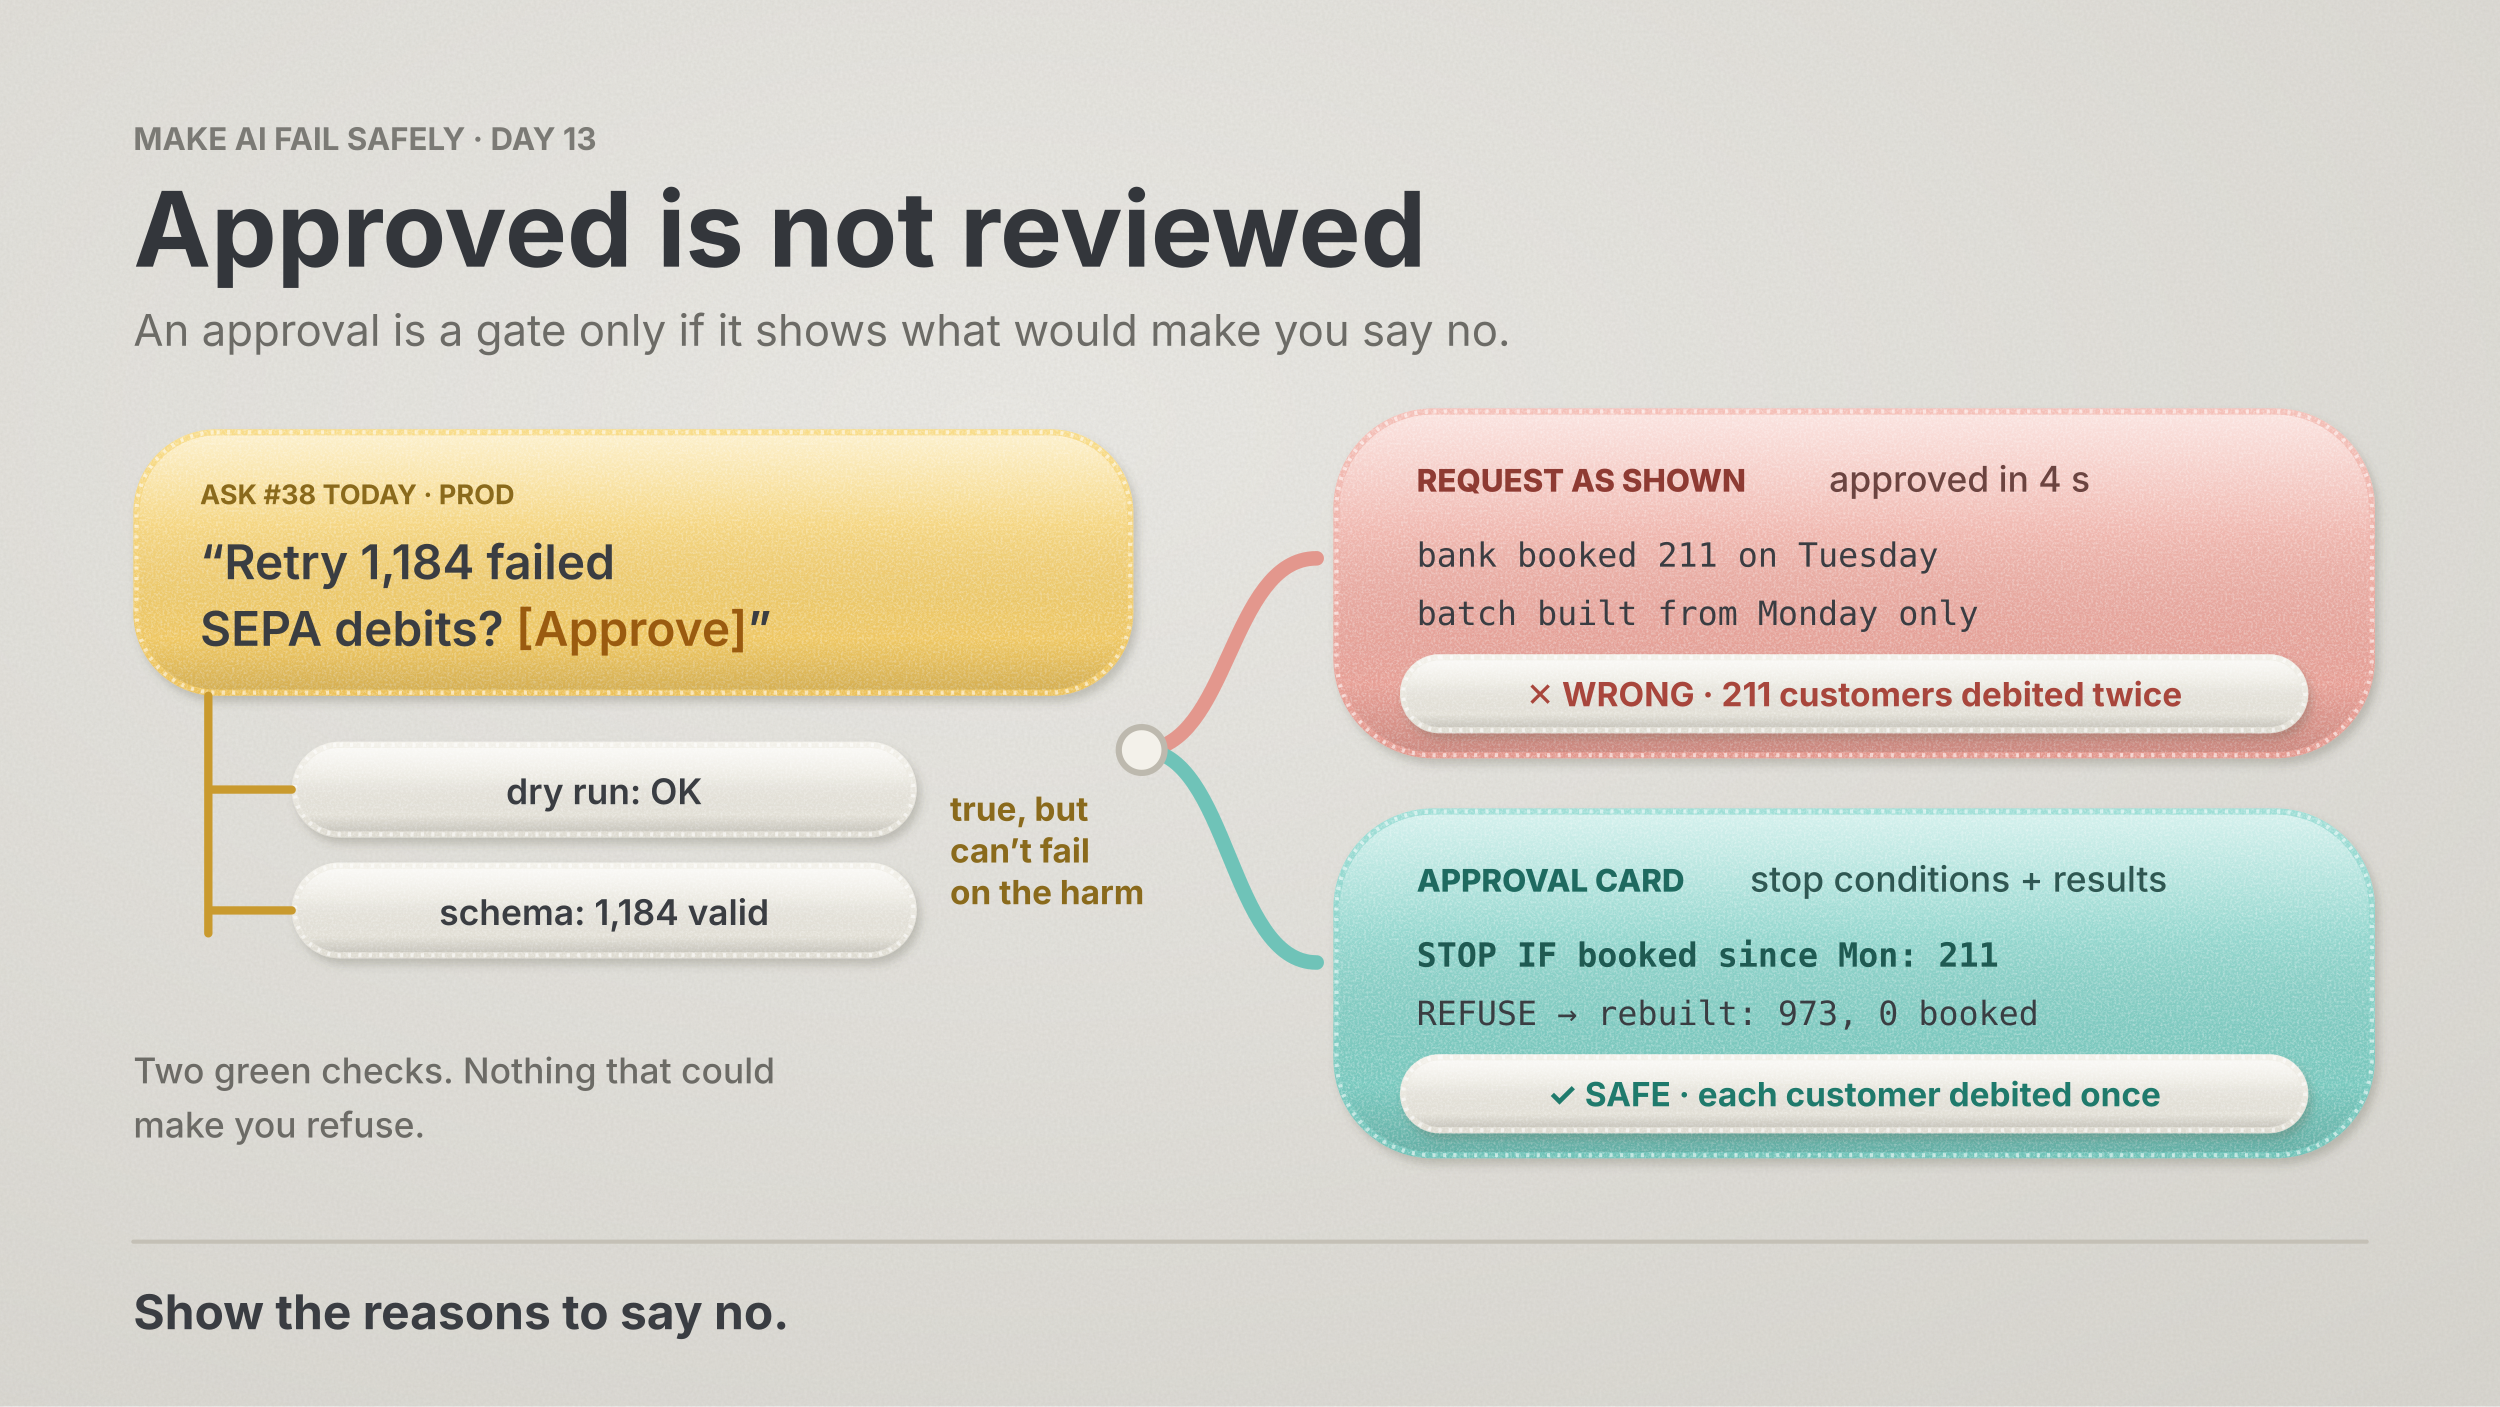
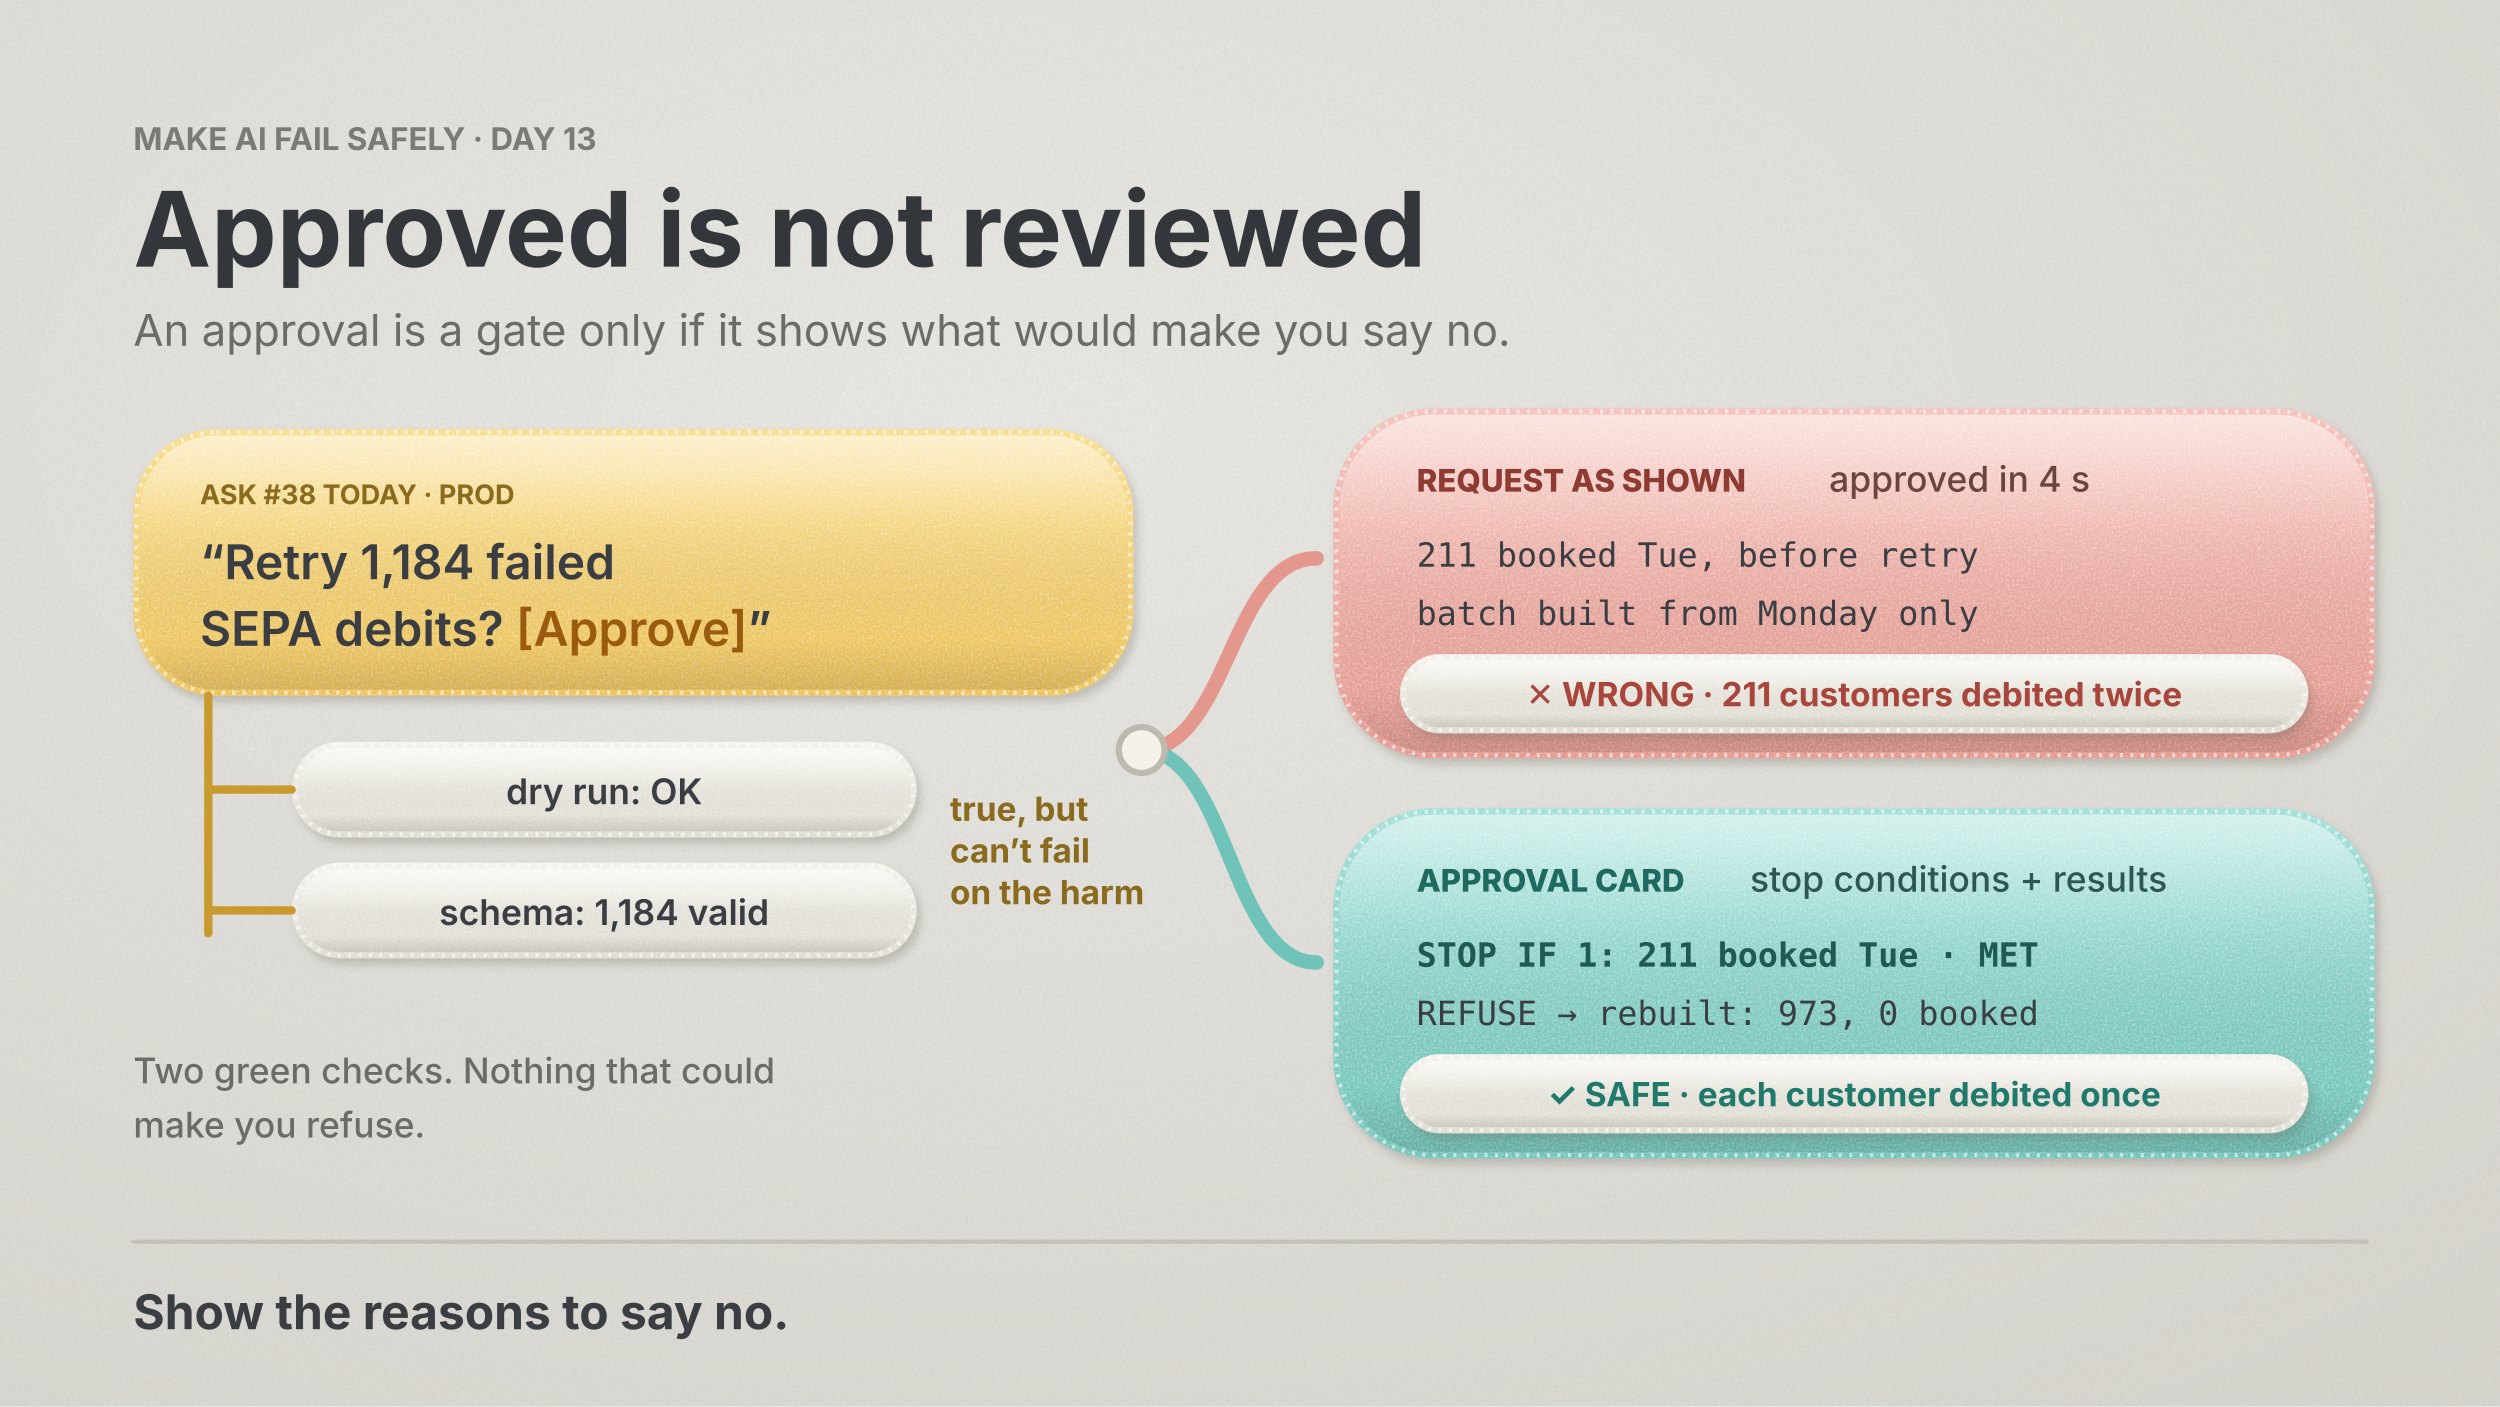
<svg xmlns="http://www.w3.org/2000/svg" width="1200" height="675" viewBox="0 0 1200 675" role="img" aria-labelledby="d13title d13desc">
  <defs>
    <linearGradient id="g_teal" x1="0" y1="0" x2="0" y2="1">
      <stop offset="0" stop-color="#9fded6" />
      <stop offset="1" stop-color="#6fc3b8" />
    </linearGradient>
    <linearGradient id="g_rose" x1="0" y1="0" x2="0" y2="1">
      <stop offset="0" stop-color="#f4c0b8" />
      <stop offset="1" stop-color="#e3978d" />
    </linearGradient>
    <linearGradient id="g_peri" x1="0" y1="0" x2="0" y2="1">
      <stop offset="0" stop-color="#a9b8f2" />
      <stop offset="1" stop-color="#7f93e0" />
    </linearGradient>
    <linearGradient id="g_lilac" x1="0" y1="0" x2="0" y2="1">
      <stop offset="0" stop-color="#dccbec" />
      <stop offset="1" stop-color="#c3abdc" />
    </linearGradient>
    <linearGradient id="g_butter" x1="0" y1="0" x2="0" y2="1">
      <stop offset="0" stop-color="#f8dc8a" />
      <stop offset="1" stop-color="#ecc25a" />
    </linearGradient>
    <linearGradient id="g_lime" x1="0" y1="0" x2="0" y2="1">
      <stop offset="0" stop-color="#d6ea8e" />
      <stop offset="1" stop-color="#bad466" />
    </linearGradient>
    <linearGradient id="g_off" x1="0" y1="0" x2="0" y2="1">
      <stop offset="0" stop-color="#f3f1ea" />
      <stop offset="1" stop-color="#dedbd1" />
    </linearGradient>
    <radialGradient id="bg" cx=".4" cy=".3" r=".9">
      <stop offset="0" stop-color="#ecebe7" />
      <stop offset="1" stop-color="#d9d7d1" />
    </radialGradient>
    <linearGradient id="puff" x1="0" y1="0" x2="0" y2="1">
      <stop offset="0" stop-color="#fff" stop-opacity=".55" />
      <stop offset=".35" stop-color="#fff" stop-opacity=".08" />
      <stop offset=".8" stop-color="#000" stop-opacity="0" />
      <stop offset="1" stop-color="#000" stop-opacity=".10" />
    </linearGradient>
    <filter id="shadow" x="-20%" y="-30%" width="150%" height="190%">
      <feDropShadow dx="10" dy="16" stdDeviation="14" flood-color="#5a5446" flood-opacity=".30" />
      <feDropShadow dx="2" dy="3" stdDeviation="2" flood-color="#5a5446" flood-opacity=".25" />
    </filter>
    <filter id="felt" x="0" y="0" width="100%" height="100%">
      <feTurbulence type="fractalNoise" baseFrequency=".9" numOctaves="3" seed="4" />
      <feColorMatrix values="0 0 0 0 1  0 0 0 0 1  0 0 0 0 1  0 0 0 1.4 -.55" />
      <feComposite in2="SourceGraphic" operator="in" />
    </filter>
    <filter id="grain">
      <feTurbulence type="fractalNoise" baseFrequency=".7" numOctaves="2" seed="9" />
      <feColorMatrix values="0 0 0 0 .4  0 0 0 0 .38  0 0 0 0 .33  0 0 0 .18 0" />
    </filter>
  </defs>
  <rect width="1200" height="675" fill="url(#bg)" />
  <rect width="1200" height="675" filter="url(#grain)" />
  <text x="64" y="72" font-family="Inter, 'Google Sans', system-ui, 'Segoe UI', Roboto, Helvetica, Arial, sans-serif" font-size="15" font-weight="700" fill="#7b7a75" text-anchor="start">MAKE AI FAIL SAFELY · DAY 13</text>
  <text x="64" y="128" font-family="Inter, 'Google Sans', system-ui, 'Segoe UI', Roboto, Helvetica, Arial, sans-serif" font-size="50" font-weight="700" fill="#33363b" text-anchor="start">Approved is not reviewed</text>
  <text x="64" y="166" font-family="Inter, 'Google Sans', system-ui, 'Segoe UI', Roboto, Helvetica, Arial, sans-serif" font-size="21" font-weight="400" fill="#6c6b66" text-anchor="start">An approval is a gate only if it shows what would make you say no.</text>
  <g filter="url(#shadow)">
    <rect x="64" y="206" width="480" height="128" rx="40" fill="url(#g_butter)" />
  </g>
  <rect x="64" y="206" width="480" height="128" rx="40" fill="#fff" filter="url(#felt)" opacity=".55" />
  <rect x="67" y="209" width="474" height="122" rx="37" fill="url(#puff)" />
  <rect x="65.5" y="207.5" width="477" height="125" rx="38.5" fill="none" stroke="#fff" stroke-opacity=".55" stroke-width="2" stroke-dasharray="1.5 3.5" />
  <text x="96" y="242" font-family="Inter, 'Google Sans', system-ui, 'Segoe UI', Roboto, Helvetica, Arial, sans-serif" font-size="13" font-weight="700" fill="#8a6a1c" text-anchor="start">ASK #38 TODAY · PROD</text>
  <text x="96" y="278" font-family="Inter, 'Google Sans', system-ui, 'Segoe UI', Roboto, Helvetica, Arial, sans-serif" font-size="23" font-weight="600" fill="#3a3d42" text-anchor="start">“Retry 1,184 failed</text>
  <text x="96" y="310" font-family="Inter, 'Google Sans', system-ui, 'Segoe UI', Roboto, Helvetica, Arial, sans-serif" font-size="23" font-weight="600" fill="#3a3d42" text-anchor="start">SEPA debits? <tspan fill="#9a5b10">[Approve]</tspan>”</text>
  <g filter="url(#shadow)">
    <rect x="140" y="356" width="300" height="46" rx="23.0" fill="url(#g_off)" />
  </g>
  <rect x="140" y="356" width="300" height="46" rx="23.0" fill="#fff" filter="url(#felt)" opacity=".55" />
  <rect x="143" y="359" width="294" height="40" rx="20.0" fill="url(#puff)" />
  <rect x="141.5" y="357.5" width="297" height="43" rx="21.5" fill="none" stroke="#fff" stroke-opacity=".55" stroke-width="2" stroke-dasharray="1.5 3.5" />
  <text x="290" y="386" font-family="Inter, 'Google Sans', system-ui, 'Segoe UI', Roboto, Helvetica, Arial, sans-serif" font-size="17" font-weight="600" fill="#3a3d42" text-anchor="middle">dry run: OK</text>
  <g filter="url(#shadow)">
    <rect x="140" y="414" width="300" height="46" rx="23.0" fill="url(#g_off)" />
  </g>
  <rect x="140" y="414" width="300" height="46" rx="23.0" fill="#fff" filter="url(#felt)" opacity=".55" />
  <rect x="143" y="417" width="294" height="40" rx="20.0" fill="url(#puff)" />
  <rect x="141.5" y="415.5" width="297" height="43" rx="21.5" fill="none" stroke="#fff" stroke-opacity=".55" stroke-width="2" stroke-dasharray="1.5 3.5" />
  <text x="290" y="444" font-family="Inter, 'Google Sans', system-ui, 'Segoe UI', Roboto, Helvetica, Arial, sans-serif" font-size="17" font-weight="600" fill="#3a3d42" text-anchor="middle">schema: 1,184 valid</text>
  <path d="M100 334 V448 M100 379 H140 M100 437 H140" fill="none" stroke="#c99a2e" stroke-width="4" stroke-linecap="round" />
  <text x="456" y="394" font-family="Inter, 'Google Sans', system-ui, 'Segoe UI', Roboto, Helvetica, Arial, sans-serif" font-size="16" font-weight="700" fill="#8a6a1c" text-anchor="start">true, but</text>
  <text x="456" y="414" font-family="Inter, 'Google Sans', system-ui, 'Segoe UI', Roboto, Helvetica, Arial, sans-serif" font-size="16" font-weight="700" fill="#8a6a1c" text-anchor="start">can’t fail</text>
  <text x="456" y="434" font-family="Inter, 'Google Sans', system-ui, 'Segoe UI', Roboto, Helvetica, Arial, sans-serif" font-size="16" font-weight="700" fill="#8a6a1c" text-anchor="start">on the harm</text>
  <text x="64" y="520" font-family="Inter, 'Google Sans', system-ui, 'Segoe UI', Roboto, Helvetica, Arial, sans-serif" font-size="17" font-weight="500" fill="#6c6b66" text-anchor="start">Two green checks. Nothing that could</text>
  <text x="64" y="546" font-family="Inter, 'Google Sans', system-ui, 'Segoe UI', Roboto, Helvetica, Arial, sans-serif" font-size="17" font-weight="500" fill="#6c6b66" text-anchor="start">make you refuse.</text>
  <path d="M548 360 C 590 360, 590 268, 632 268" fill="none" stroke="#e3978d" stroke-width="7" stroke-linecap="round" />
  <path d="M548 360 C 590 360, 590 462, 632 462" fill="none" stroke="#6fc3b8" stroke-width="7" stroke-linecap="round" />
  <circle cx="548" cy="360" r="11" fill="#f3f1ea" stroke="#bdb9ae" stroke-width="3" />
  <g filter="url(#shadow)">
    <rect x="640" y="196" width="500" height="168" rx="48" fill="url(#g_rose)" />
  </g>
  <rect x="640" y="196" width="500" height="168" rx="48" fill="#fff" filter="url(#felt)" opacity=".55" />
  <rect x="643" y="199" width="494" height="162" rx="45" fill="url(#puff)" />
  <rect x="641.5" y="197.5" width="497" height="165" rx="46.5" fill="none" stroke="#fff" stroke-opacity=".55" stroke-width="2" stroke-dasharray="1.5 3.5" />
  <text x="680" y="236" font-family="Inter, 'Google Sans', system-ui, 'Segoe UI', Roboto, Helvetica, Arial, sans-serif" font-size="15" font-weight="800" fill="#8e3b33" text-anchor="start">REQUEST AS SHOWN</text>
  <text x="878" y="236" font-family="Inter, 'Google Sans', system-ui, 'Segoe UI', Roboto, Helvetica, Arial, sans-serif" font-size="17" font-weight="500" fill="#6b4440" text-anchor="start">approved in 4 s</text>
-   <text x="680" y="272" font-family="'DejaVu Sans Mono', ui-monospace, Menlo, Consolas, monospace" font-size="16" font-weight="500" fill="#3a3d42" text-anchor="start">bank booked 211 on Tuesday</text>
+   <text x="680" y="272" font-family="'DejaVu Sans Mono', ui-monospace, Menlo, Consolas, monospace" font-size="16" font-weight="500" fill="#3a3d42" text-anchor="start">211 booked Tue, before retry</text>
  <text x="680" y="300" font-family="'DejaVu Sans Mono', ui-monospace, Menlo, Consolas, monospace" font-size="16" font-weight="500" fill="#3a3d42" text-anchor="start">batch built from Monday only</text>
  <g filter="url(#shadow)">
    <rect x="672" y="314" width="436" height="38" rx="19.0" fill="url(#g_off)" />
  </g>
  <rect x="672" y="314" width="436" height="38" rx="19.0" fill="#fff" filter="url(#felt)" opacity=".55" />
  <rect x="675" y="317" width="430" height="32" rx="16.0" fill="url(#puff)" />
  <rect x="673.5" y="315.5" width="433" height="35" rx="17.5" fill="none" stroke="#fff" stroke-opacity=".55" stroke-width="2" stroke-dasharray="1.5 3.5" />
  <text x="890" y="339" font-family="Inter, 'Google Sans', system-ui, 'Segoe UI', Roboto, Helvetica, Arial, sans-serif" font-size="16" font-weight="700" fill="#a8463c" text-anchor="middle">✕  WRONG · 211 customers debited twice</text>
  <g filter="url(#shadow)">
    <rect x="640" y="388" width="500" height="168" rx="48" fill="url(#g_teal)" />
  </g>
  <rect x="640" y="388" width="500" height="168" rx="48" fill="#fff" filter="url(#felt)" opacity=".55" />
  <rect x="643" y="391" width="494" height="162" rx="45" fill="url(#puff)" />
  <rect x="641.5" y="389.5" width="497" height="165" rx="46.5" fill="none" stroke="#fff" stroke-opacity=".55" stroke-width="2" stroke-dasharray="1.5 3.5" />
  <text x="680" y="428" font-family="Inter, 'Google Sans', system-ui, 'Segoe UI', Roboto, Helvetica, Arial, sans-serif" font-size="15" font-weight="800" fill="#1f6a60" text-anchor="start">APPROVAL CARD</text>
  <text x="840" y="428" font-family="Inter, 'Google Sans', system-ui, 'Segoe UI', Roboto, Helvetica, Arial, sans-serif" font-size="17" font-weight="500" fill="#2f5752" text-anchor="start">stop conditions + results</text>
-   <text x="680" y="464" font-family="'DejaVu Sans Mono', ui-monospace, Menlo, Consolas, monospace" font-size="16" font-weight="600" fill="#1f5a52" text-anchor="start">STOP IF booked since Mon: 211</text>
+   <text x="680" y="464" font-family="'DejaVu Sans Mono', ui-monospace, Menlo, Consolas, monospace" font-size="16" font-weight="600" fill="#1f5a52" text-anchor="start">STOP IF 1: 211 booked Tue · MET</text>
  <text x="680" y="492" font-family="'DejaVu Sans Mono', ui-monospace, Menlo, Consolas, monospace" font-size="16" font-weight="500" fill="#3a3d42" text-anchor="start">REFUSE → rebuilt: 973, 0 booked</text>
  <g filter="url(#shadow)">
    <rect x="672" y="506" width="436" height="38" rx="19.0" fill="url(#g_off)" />
  </g>
  <rect x="672" y="506" width="436" height="38" rx="19.0" fill="#fff" filter="url(#felt)" opacity=".55" />
  <rect x="675" y="509" width="430" height="32" rx="16.0" fill="url(#puff)" />
  <rect x="673.5" y="507.5" width="433" height="35" rx="17.5" fill="none" stroke="#fff" stroke-opacity=".55" stroke-width="2" stroke-dasharray="1.5 3.5" />
  <text x="890" y="531" font-family="Inter, 'Google Sans', system-ui, 'Segoe UI', Roboto, Helvetica, Arial, sans-serif" font-size="16" font-weight="700" fill="#1f7a6c" text-anchor="middle">✓  SAFE · each customer debited once</text>
  <line x1="64" y1="596" x2="1136" y2="596" stroke="#c4c0b6" stroke-width="2" stroke-linecap="round" />
  <text x="64" y="638" font-family="Inter, 'Google Sans', system-ui, 'Segoe UI', Roboto, Helvetica, Arial, sans-serif" font-size="23" font-weight="700" fill="#3a3d42" text-anchor="start">Show the reasons to say no.</text>
</svg>
